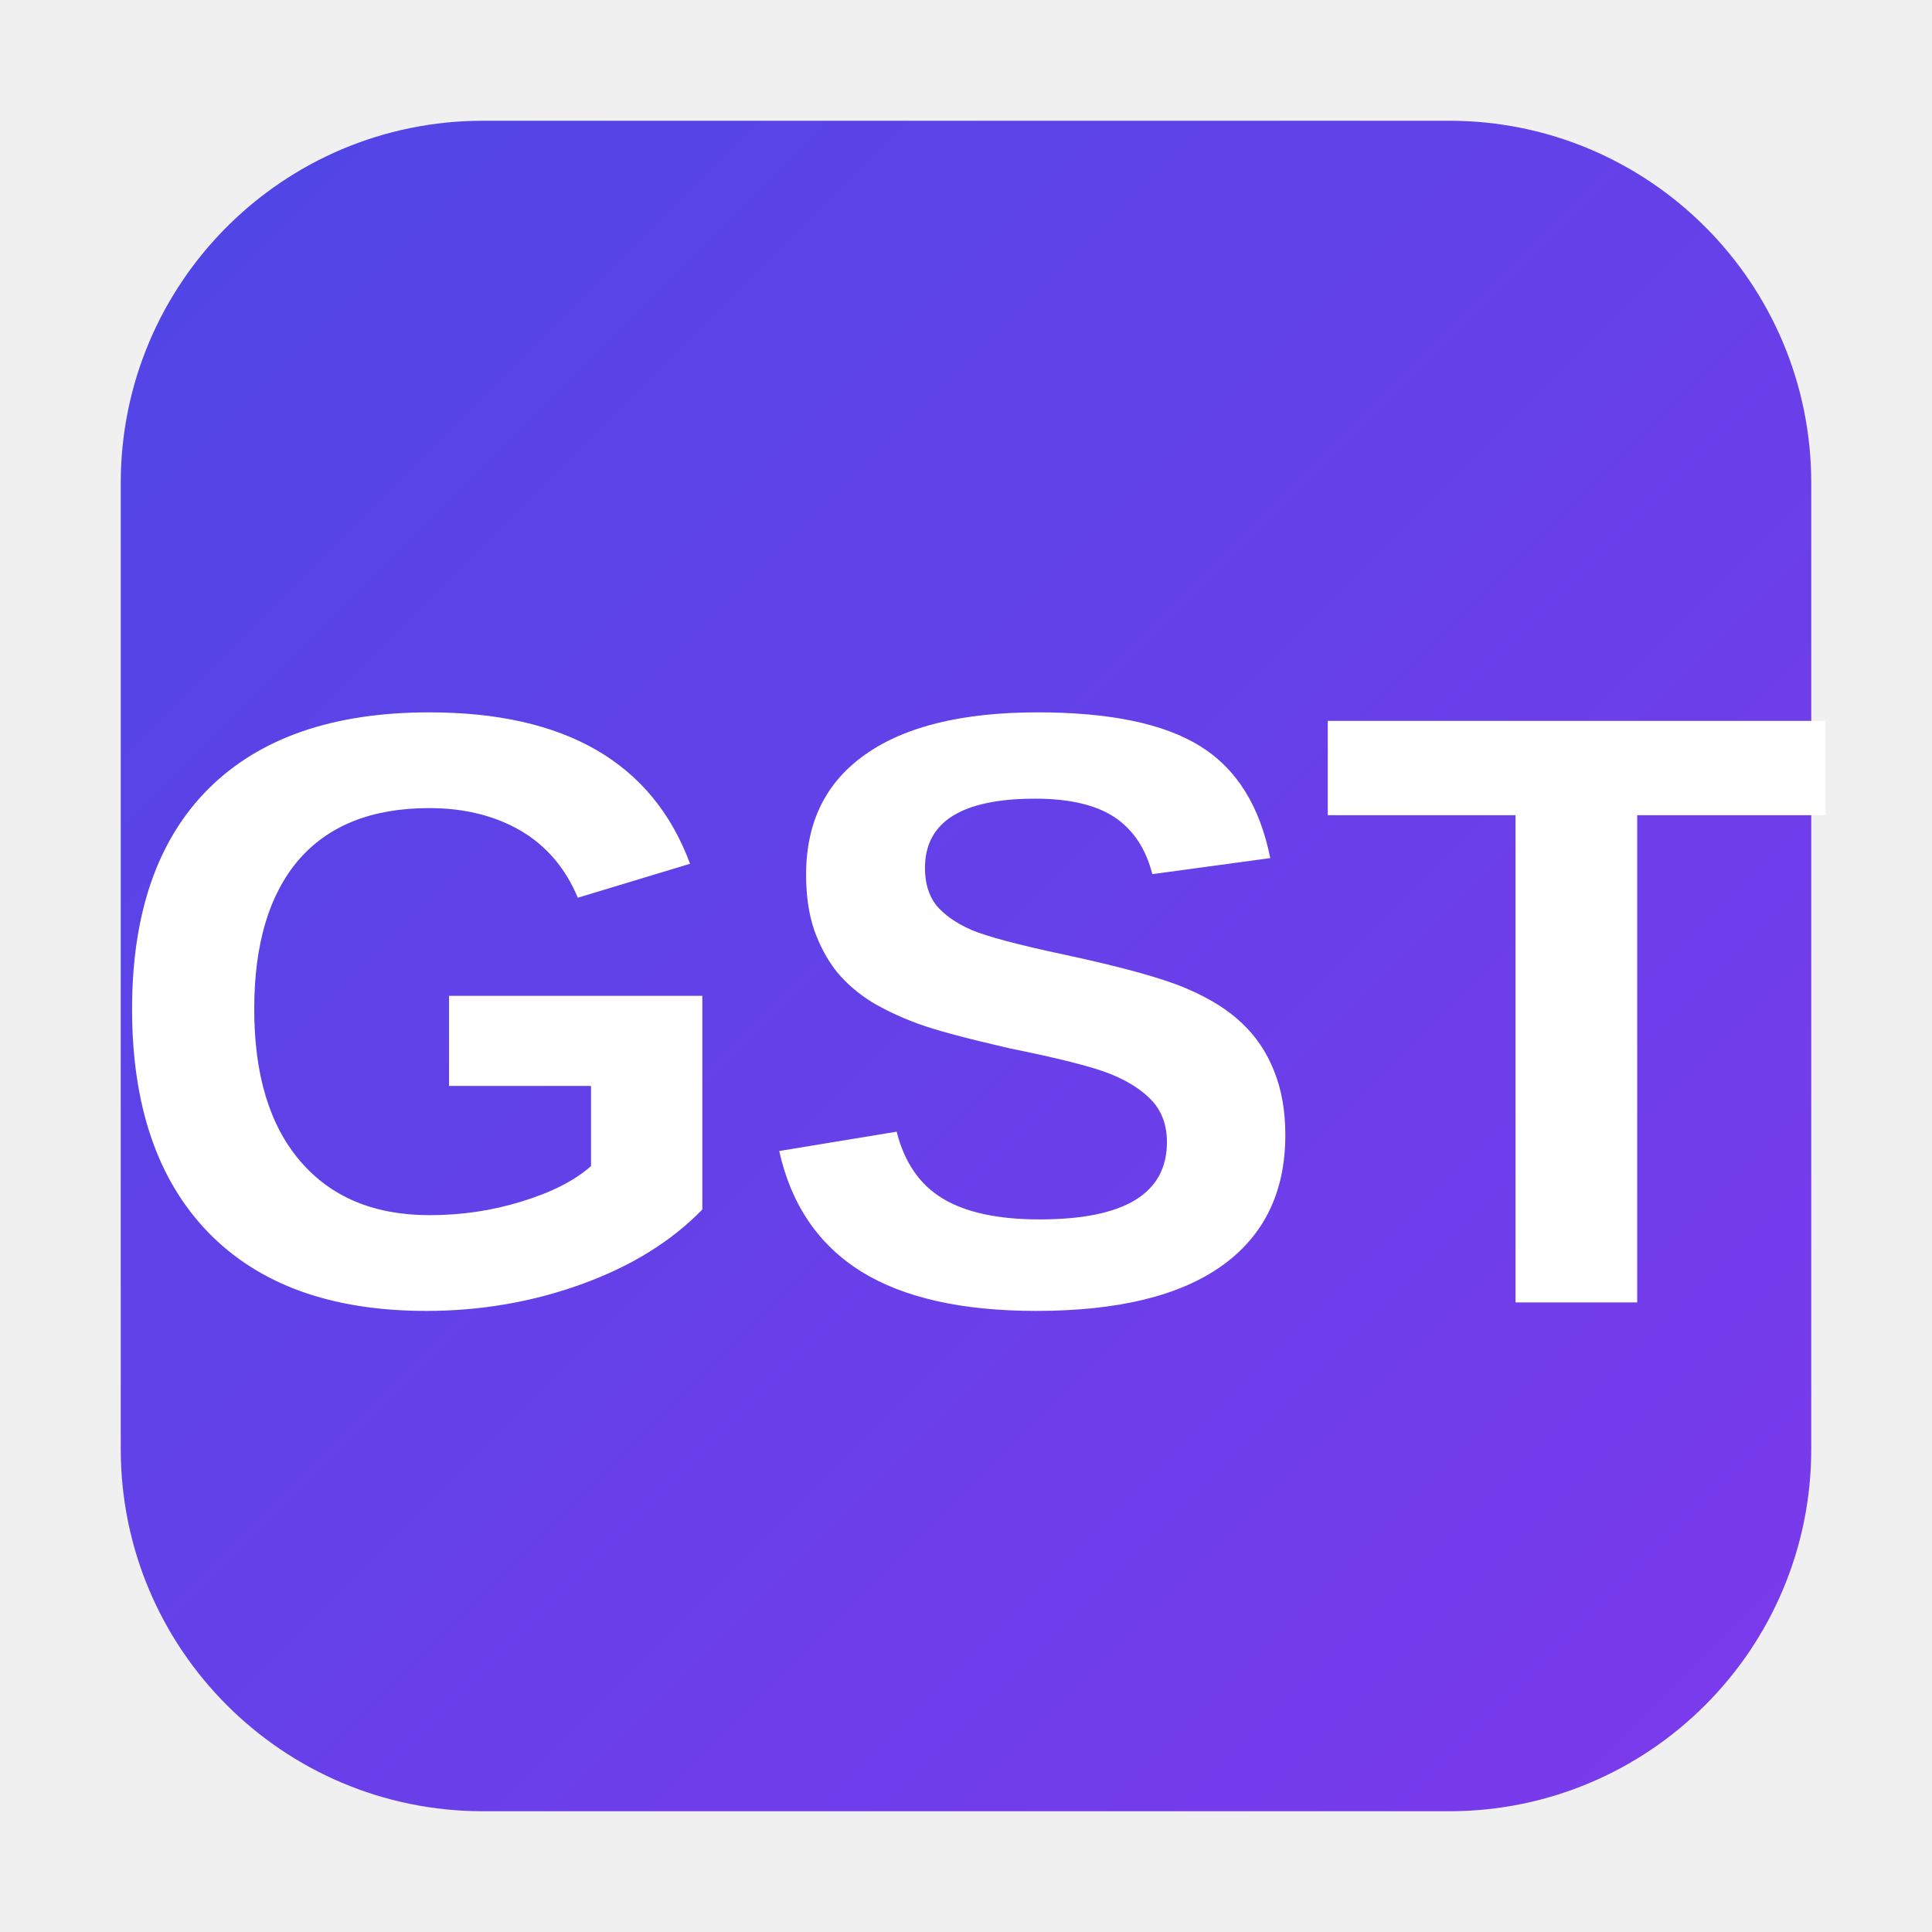
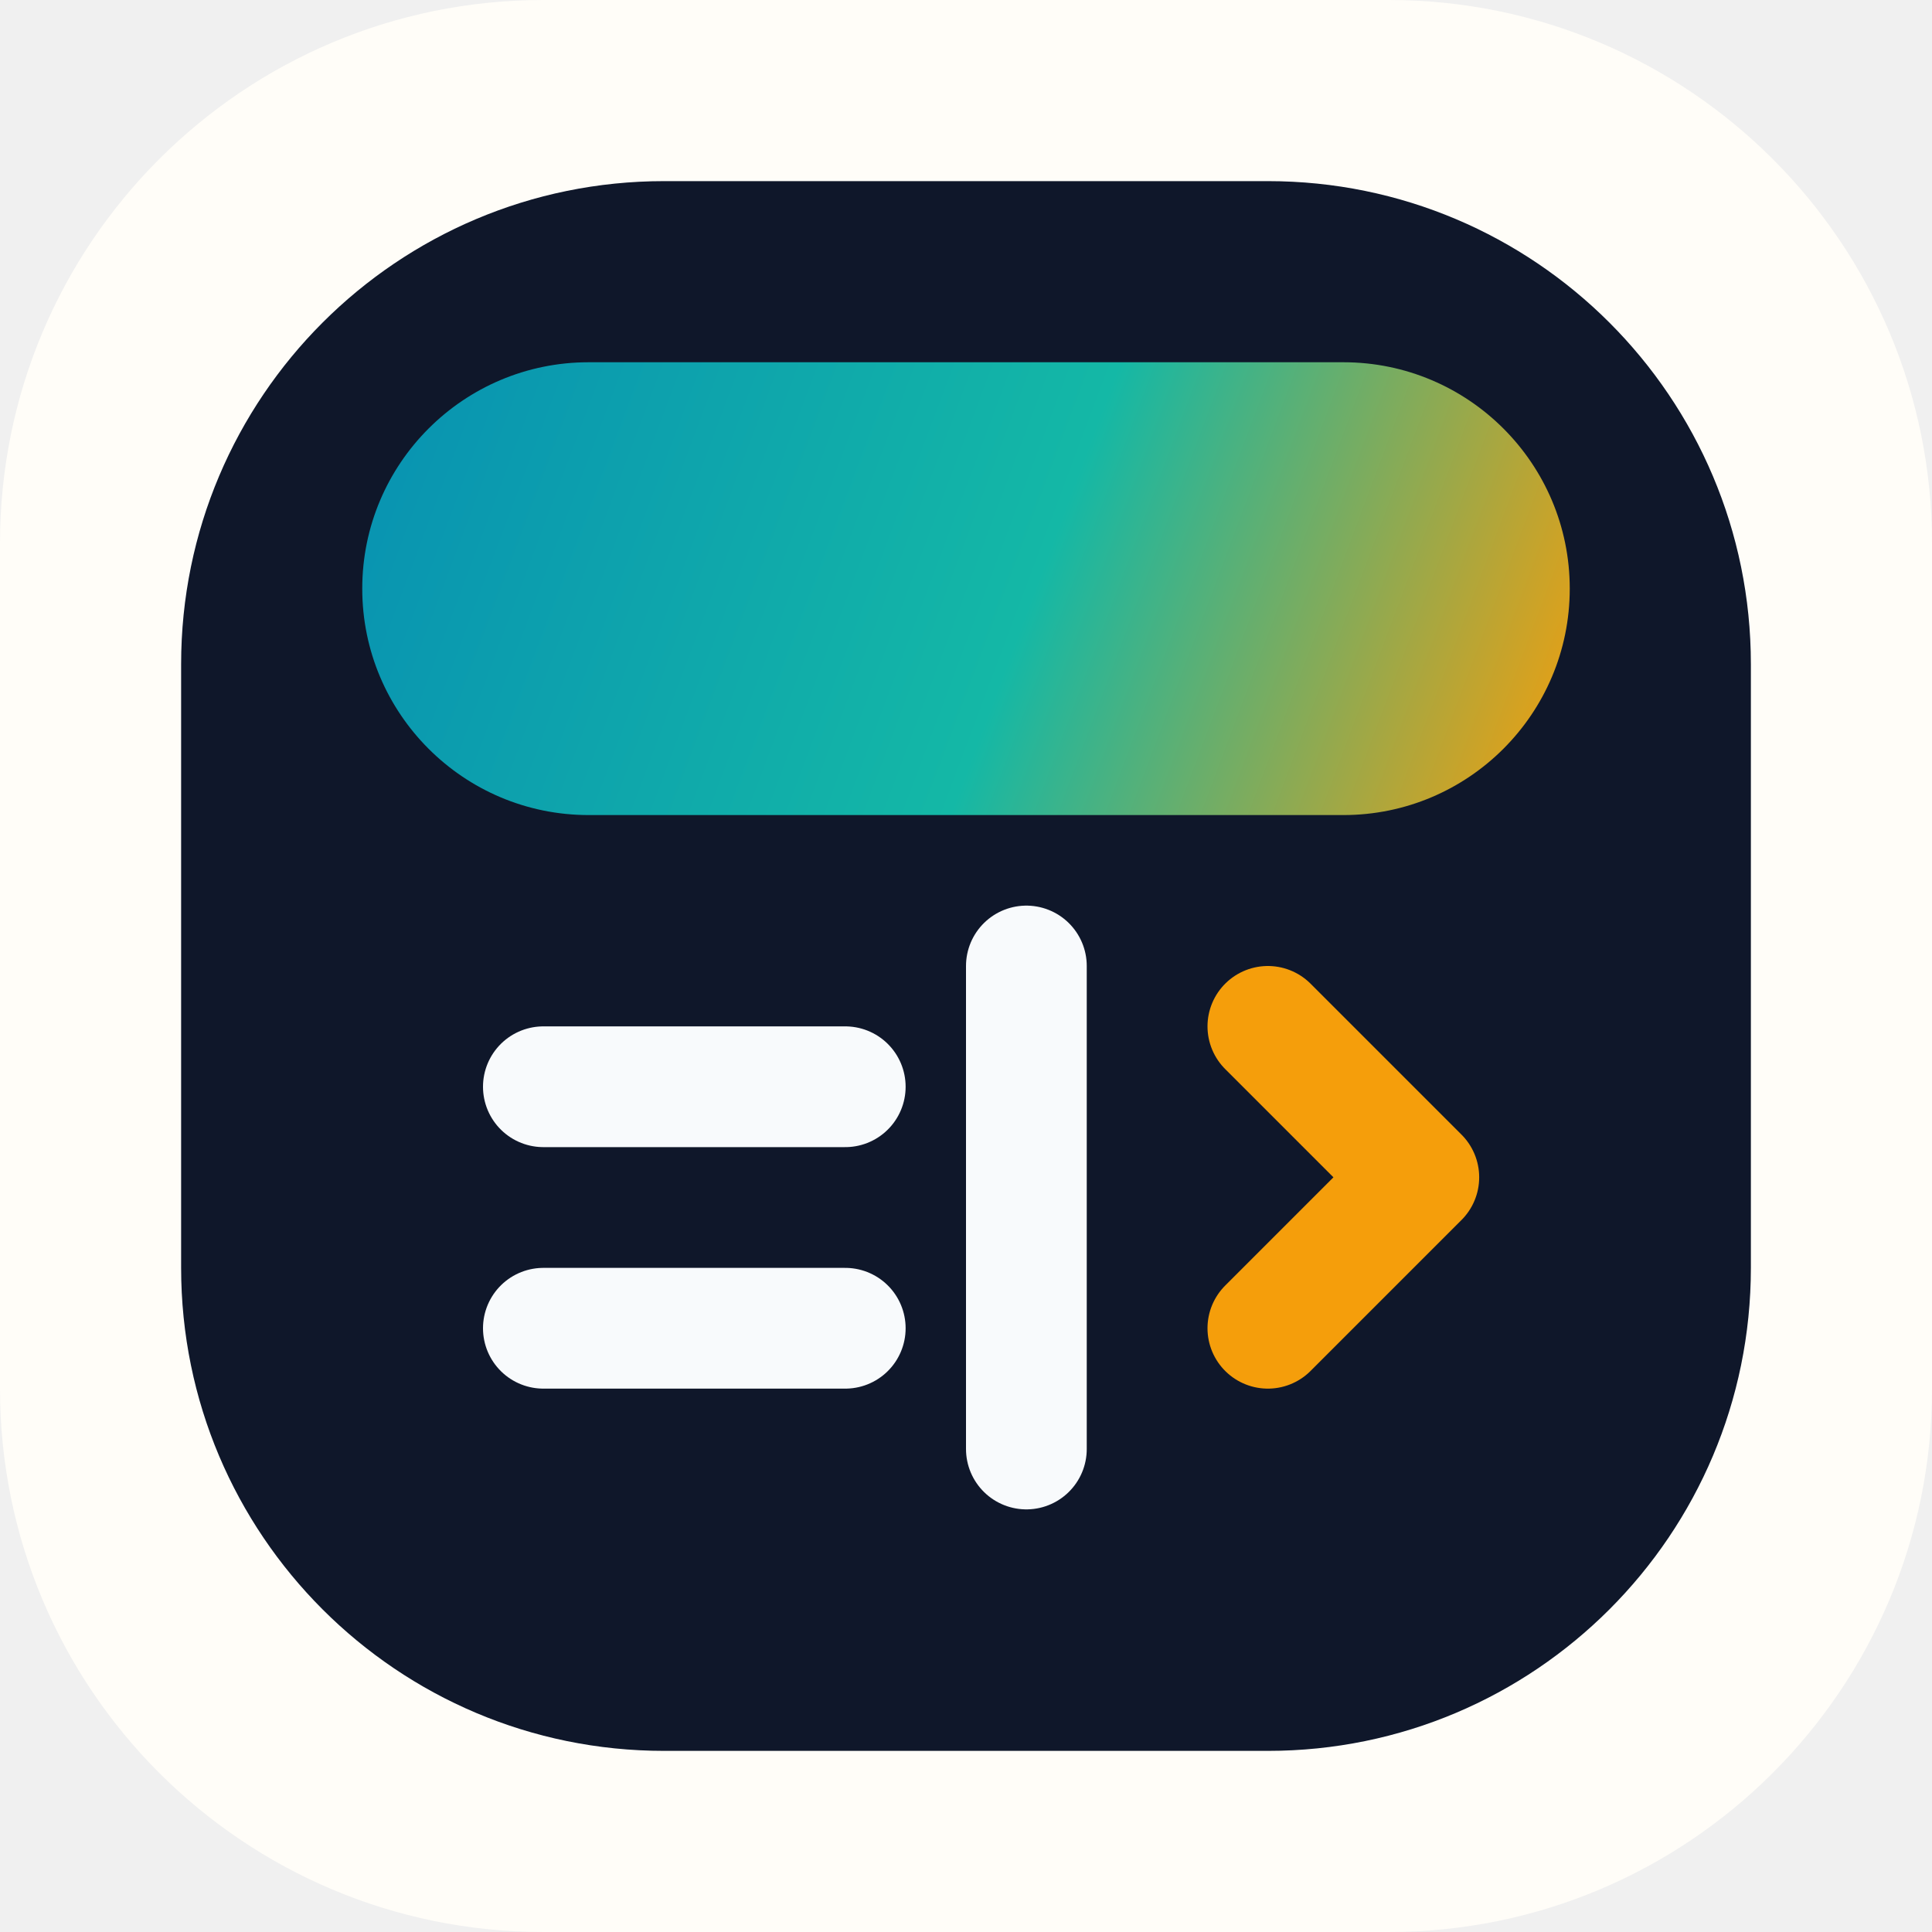
- <svg xmlns="http://www.w3.org/2000/svg" viewBox="0 0 64 64" width="64" height="64">
+ <svg xmlns="http://www.w3.org/2000/svg" viewBox="0 0 64 64" fill="none">
+   <rect width="64" height="64" rx="18" fill="#FFFDF8" />
+   <rect x="6" y="6" width="52" height="52" rx="16" fill="#0F172A" />
+   <rect x="12" y="12" width="40" height="15" rx="7.5" fill="url(#g)" />
+   <path d="M18 36H28" stroke="#F8FAFC" stroke-width="4" stroke-linecap="round" />
+   <path d="M18 44H28" stroke="#F8FAFC" stroke-width="4" stroke-linecap="round" />
+   <path d="M34 32V48" stroke="#F8FAFC" stroke-width="4" stroke-linecap="round" />
+   <path d="M42 34L47 39L42 44" stroke="#F59E0B" stroke-width="4" stroke-linecap="round" stroke-linejoin="round" />
  <defs>
-     <linearGradient id="grad1" x1="0%" y1="0%" x2="100%" y2="100%">
-       <stop offset="0%" style="stop-color:#4f46e5;stop-opacity:1" />
-       <stop offset="100%" style="stop-color:#7c3aed;stop-opacity:1" />
+     <linearGradient id="g" x1="12" y1="12" x2="52" y2="27" gradientUnits="userSpaceOnUse">
+       <stop stop-color="#0891B2" />
+       <stop offset="0.55" stop-color="#14B8A6" />
+       <stop offset="1" stop-color="#F59E0B" />
    </linearGradient>
  </defs>
-   <rect x="4" y="4" width="56" height="56" rx="12" fill="url(#grad1)" />
-   <text x="50%" y="55%" dominant-baseline="middle" text-anchor="middle" font-family="Arial, sans-serif" font-size="28" font-weight="bold" fill="white">GST</text>
</svg>
